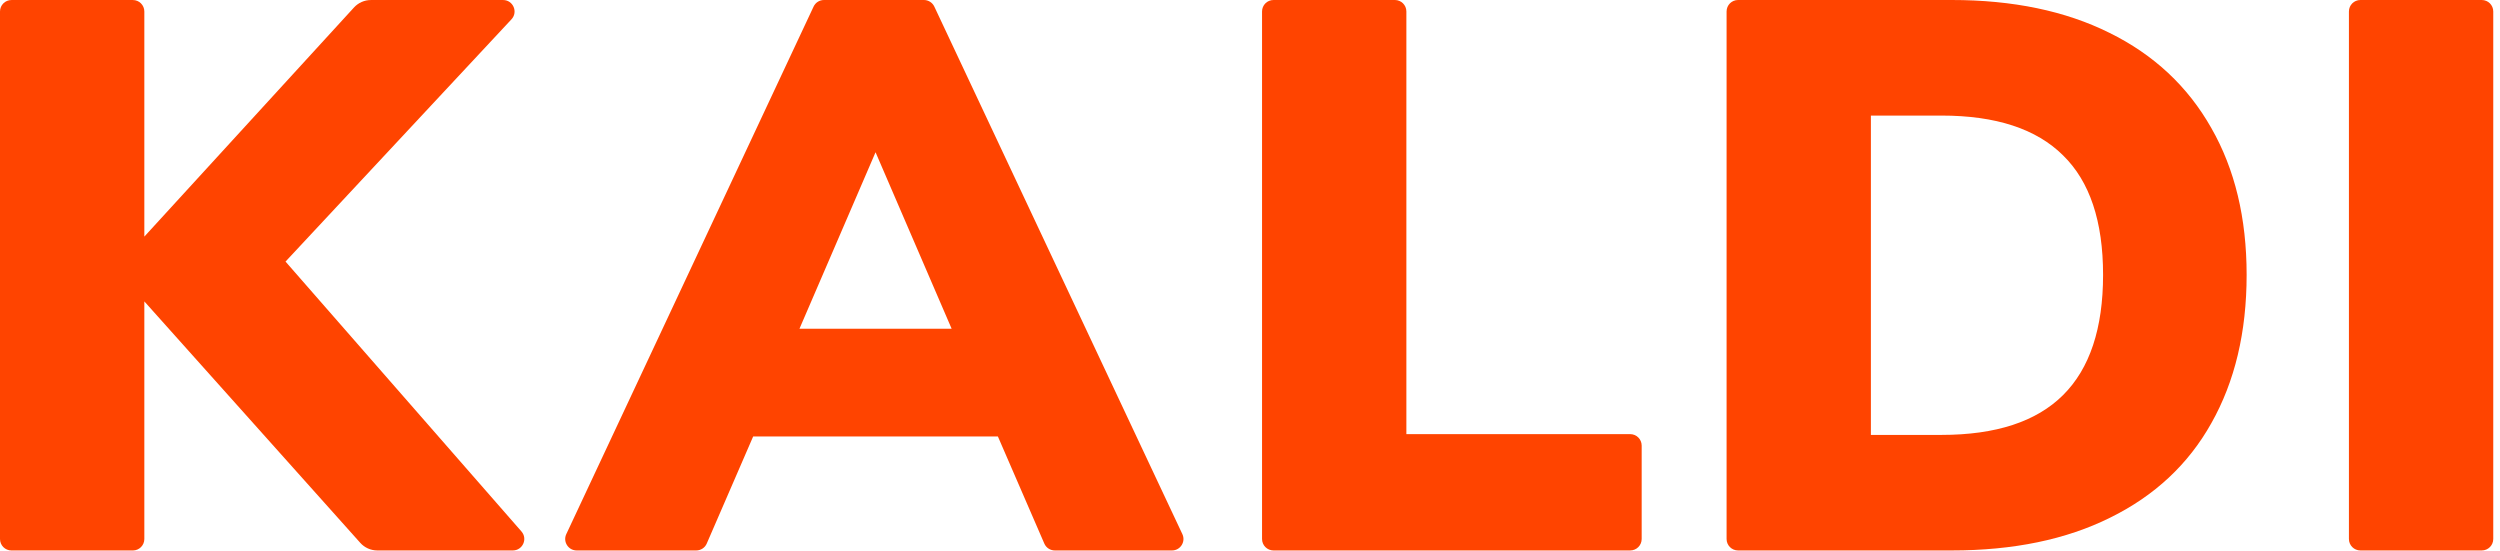
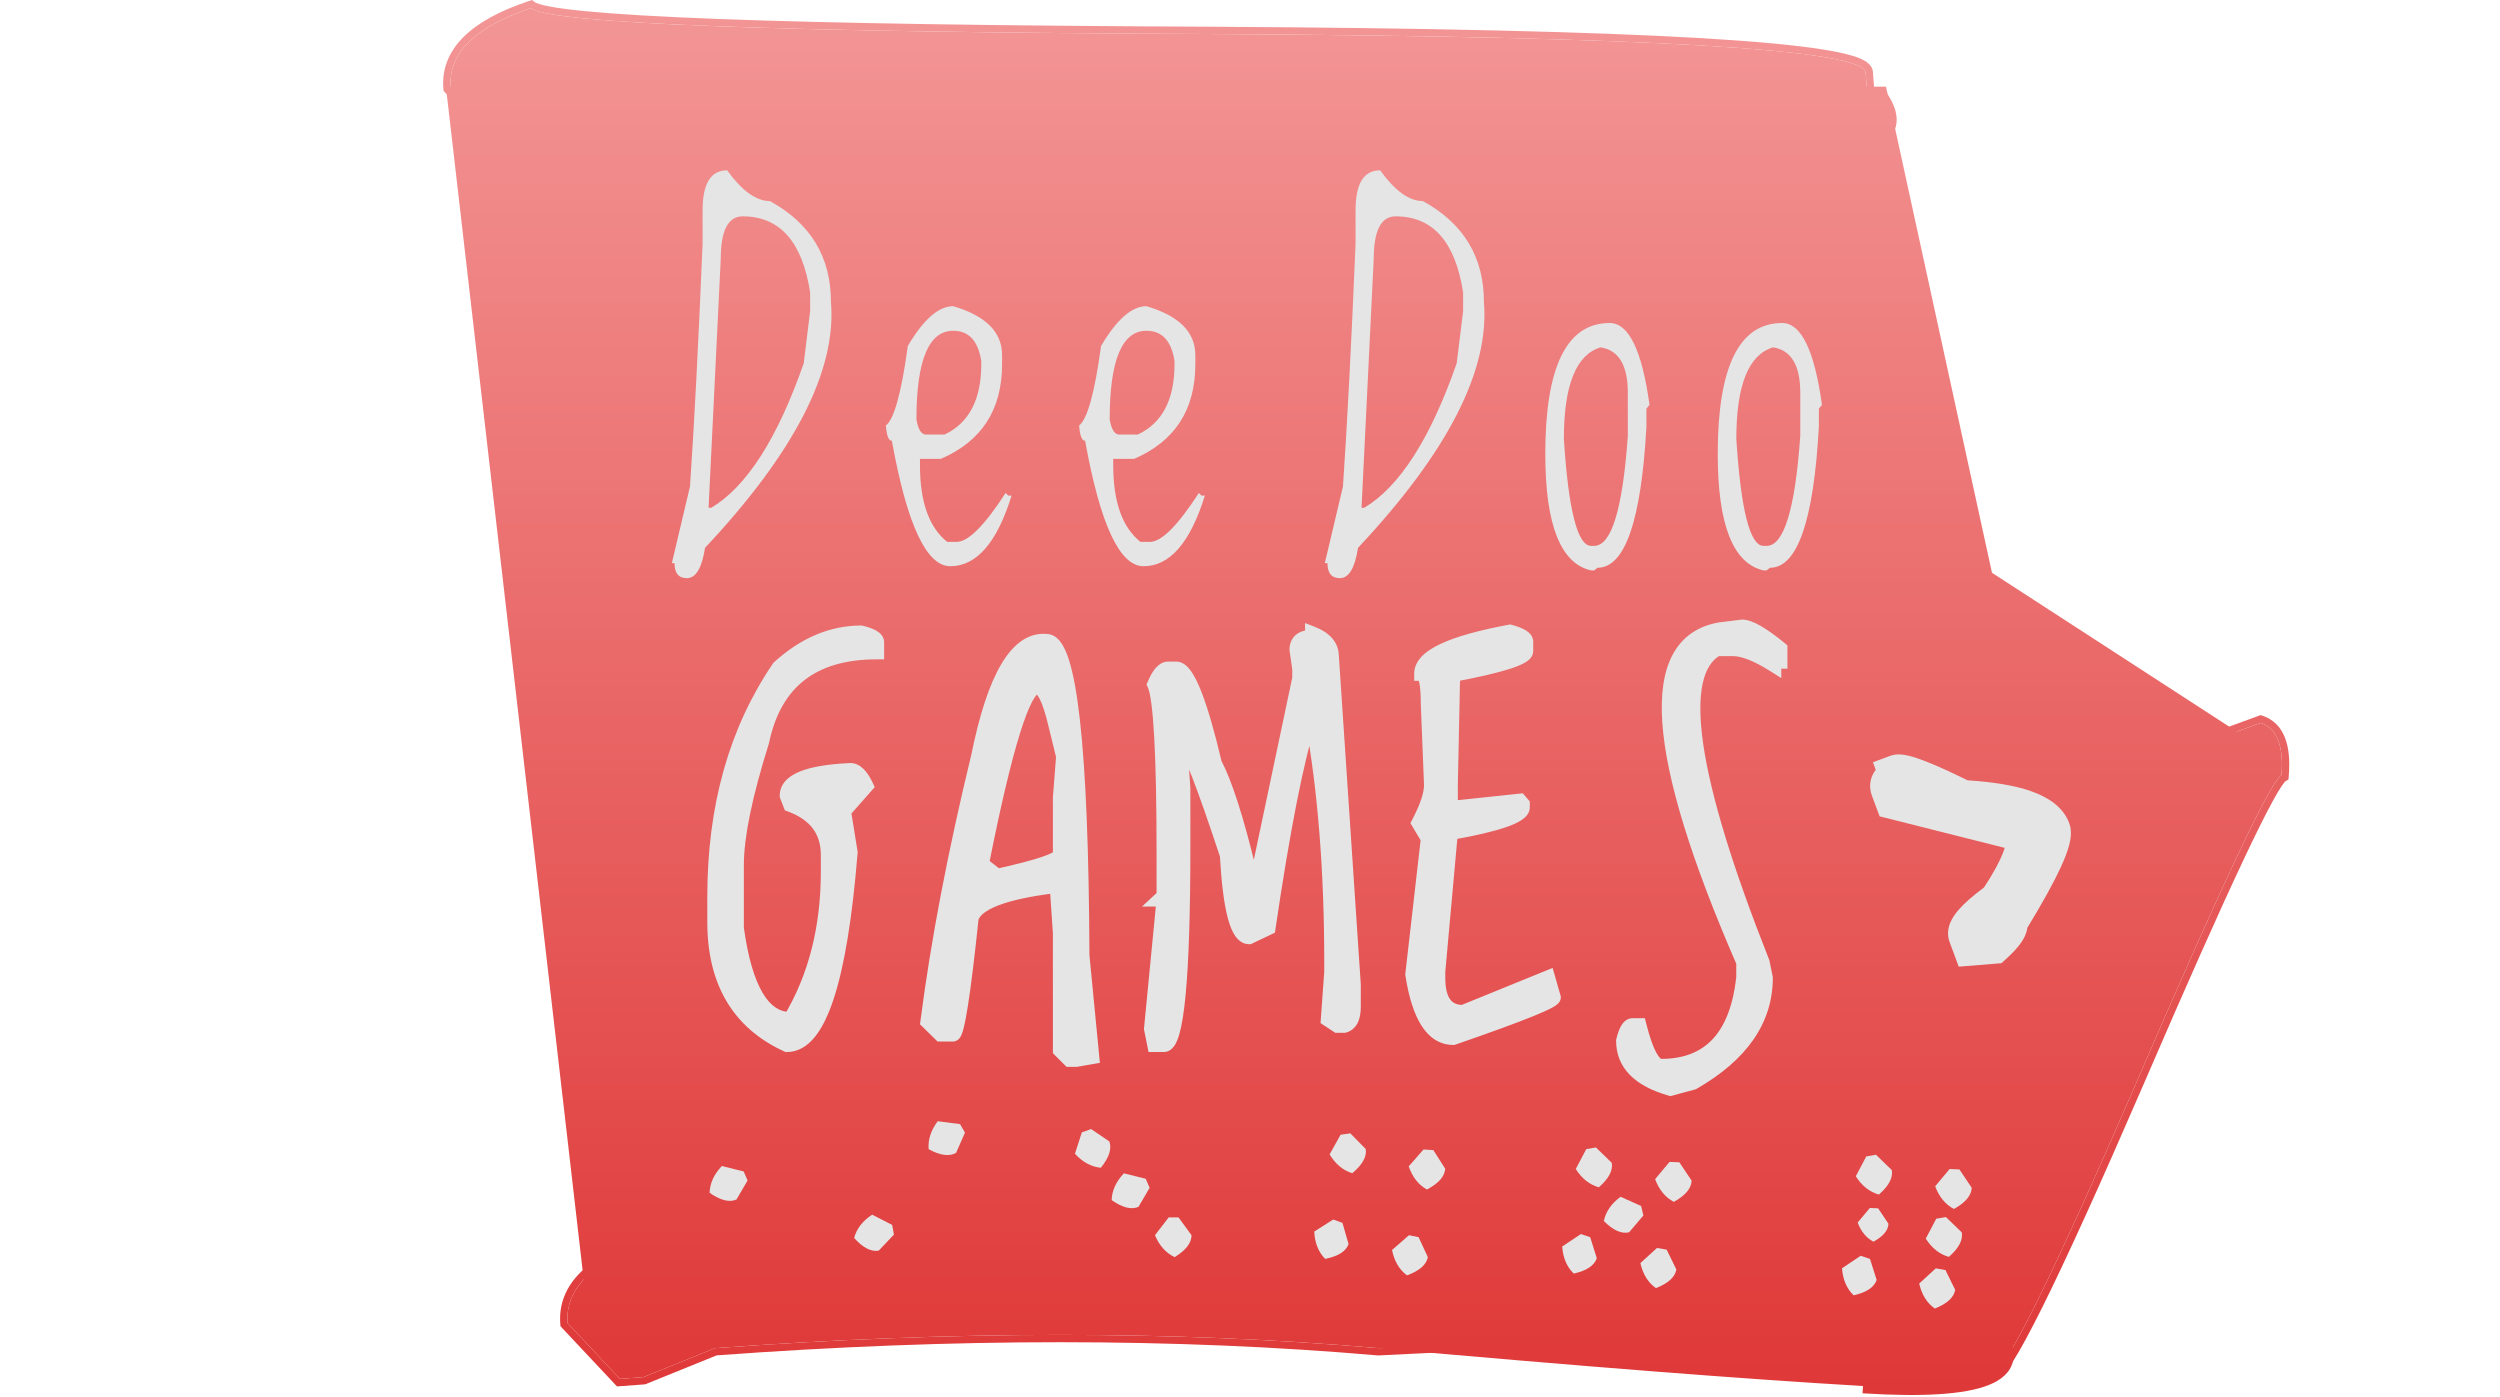
- <svg xmlns="http://www.w3.org/2000/svg" xmlns:xlink="http://www.w3.org/1999/xlink" viewBox="0 0 109 24">
-   <g transform="translate(-1470)">
-     <g style="mix-blend-mode:normal" transform="translate(1470)" fill="#f40">
-       <use xlink:href="#b" style="mix-blend-mode:normal" />
-       <use xlink:href="#c" style="mix-blend-mode:normal" />
-       <use xlink:href="#d" style="mix-blend-mode:normal" />
-       <use xlink:href="#e" style="mix-blend-mode:normal" />
-       <use xlink:href="#f" style="mix-blend-mode:normal" />
-     </g>
+ <svg xmlns="http://www.w3.org/2000/svg" width="342" height="191" viewBox="0 0 342 191" fill="none">
+   <mask id="mask0_409_24081" style="mask-type:alpha" maskUnits="userSpaceOnUse" x="60" y="0" width="254" height="191">
+     <path d="M61 11.853H258L272.5 78.353L309.5 102.353L272.5 183.353L80 176.353L61 11.853Z" fill="#F59D9D" />
+     <path d="M257.264 13.246C261.302 19.185 255.166 21.638 238.856 20.606C222.551 19.652 200.472 17.927 172.617 15.429C144.769 13.011 114.5 13.011 81.811 15.429L72.028 19.391L68.806 19.629L61.645 12.002C61.297 7.31 64.948 3.681 72.595 1.116C75.39 3.228 106.466 4.408 165.822 4.656C225.185 4.983 254.984 6.737 255.219 9.919L255.475 13.379L257.264 13.246Z" fill="#F59D9D" />
+     <path fill-rule="evenodd" clip-rule="evenodd" d="M257.767 12.206L258.091 12.684C259.159 14.254 259.721 15.827 259.355 17.289C258.981 18.788 257.731 19.802 256.062 20.469C254.384 21.14 252.092 21.544 249.244 21.725C246.383 21.906 242.897 21.863 238.796 21.604L238.793 21.604L238.856 20.606M172.617 15.429C144.769 13.011 114.5 13.011 81.811 15.429L72.028 19.391L68.806 19.629L61.645 12.002C61.297 7.31 64.948 3.681 72.595 1.116C75.39 3.228 106.466 4.408 165.822 4.656C225.185 4.983 254.984 6.737 255.219 9.919L255.475 13.379L257.264 13.246M257.767 12.206L256.398 12.307ZM256.398 12.307L256.216 9.845C256.171 9.236 255.784 8.811 255.435 8.544C255.076 8.27 254.61 8.047 254.092 7.855C253.048 7.468 251.557 7.125 249.661 6.814C245.854 6.188 240.21 5.658 232.752 5.219C217.825 4.34 195.513 3.82 165.828 3.656L165.827 3.656C136.152 3.532 113.557 3.175 98.036 2.586C90.274 2.291 84.295 1.939 80.091 1.53C77.986 1.325 76.346 1.109 75.156 0.882C74.56 0.768 74.096 0.656 73.751 0.547C73.385 0.432 73.233 0.344 73.198 0.318L72.777 0L72.277 0.168C68.382 1.474 65.395 3.085 63.417 5.052C61.407 7.05 60.45 9.409 60.647 12.076L60.673 12.429L68.404 20.662L72.258 20.377L82.041 16.414C114.625 14.011 144.787 14.016 172.529 16.425" fill="#F59D9D" />
+     <path d="M273.264 182.246C277.302 188.185 271.166 190.638 254.856 189.606C238.551 188.653 216.472 186.927 188.617 184.429C160.769 182.011 130.5 182.011 97.811 184.429L88.028 188.391L84.806 188.629L77.644 181.002C77.297 176.31 80.948 172.681 88.595 170.116C91.39 172.228 122.466 173.408 181.822 173.656C241.185 173.983 270.984 175.737 271.219 178.919L271.475 182.379L273.264 182.246Z" fill="#F59D9D" />
+     <path fill-rule="evenodd" clip-rule="evenodd" d="M273.767 181.206L274.091 181.684C275.159 183.254 275.721 184.827 275.355 186.289C274.981 187.788 273.731 188.802 272.062 189.469C270.384 190.14 268.092 190.544 265.244 190.725C262.383 190.906 258.897 190.863 254.796 190.604C254.795 190.604 254.794 190.604 254.793 190.604L254.856 189.606M188.617 184.429C160.769 182.011 130.5 182.011 97.811 184.429L88.028 188.391L84.806 188.629L77.644 181.002C77.297 176.31 80.948 172.681 88.595 170.116C91.39 172.228 122.466 173.408 181.822 173.656C241.185 173.983 270.984 175.737 271.219 178.919L271.475 182.379L273.264 182.246M273.767 181.206L272.398 181.308ZM272.398 181.308L272.216 178.845C272.171 178.236 271.784 177.811 271.435 177.544C271.076 177.27 270.61 177.047 270.092 176.855C269.048 176.468 267.557 176.125 265.661 175.814C261.854 175.188 256.21 174.658 248.752 174.219C233.825 173.34 211.513 172.819 181.828 172.656L181.827 172.656C152.152 172.532 129.557 172.175 114.036 171.586C106.274 171.291 100.295 170.939 96.091 170.53C93.986 170.325 92.346 170.109 91.156 169.882C90.56 169.768 90.096 169.656 89.751 169.547C89.385 169.432 89.233 169.344 89.198 169.318L88.777 169L88.277 169.168C84.382 170.474 81.395 172.085 79.417 174.052C77.407 176.05 76.45 178.409 76.647 181.076L76.673 181.429L84.404 189.662L88.258 189.377L98.041 185.414C130.625 183.011 160.787 183.016 188.529 185.425" fill="#F59D9D" />
+     <path d="M270.486 188.25C266.976 188.94 267.051 185.65 270.71 178.381C274.331 171.098 279.434 161.321 286.018 149.05C292.565 136.766 298.477 122.901 303.753 107.456L303.849 102.2L304.369 100.678L309.261 98.888C311.479 99.645 312.428 102.026 312.109 106.03C310.596 106.898 303.986 120.902 292.28 148.042C280.536 175.17 273.912 188.477 272.409 187.963L270.774 187.405L270.486 188.25Z" fill="#F59D9D" />
+     <path fill-rule="evenodd" clip-rule="evenodd" d="M271.245 189.12L270.678 189.231C269.7 189.424 268.691 189.401 267.922 188.818C267.123 188.214 266.888 187.245 266.91 186.277C266.932 185.3 267.214 184.113 267.695 182.753C268.18 181.381 268.89 179.772 269.816 177.933C269.816 177.932 269.816 177.932 269.817 177.931L270.71 178.381M286.018 149.05C292.565 136.766 298.477 122.901 303.753 107.456L303.849 102.2L304.369 100.678L309.261 98.888C311.479 99.645 312.428 102.026 312.109 106.03C310.596 106.898 303.986 120.902 292.28 148.042C280.536 175.17 273.912 188.477 272.409 187.963L270.774 187.405L270.486 188.25M271.245 189.12L271.397 188.674ZM271.397 188.674L272.086 188.909C272.569 189.075 272.997 188.907 273.244 188.767C273.502 188.621 273.735 188.411 273.939 188.195C274.354 187.757 274.823 187.109 275.341 186.293C276.385 184.649 277.74 182.148 279.399 178.814C282.724 172.135 287.324 162.007 293.197 148.439L293.198 148.438C299.05 134.871 303.624 124.597 306.921 117.61C308.571 114.115 309.895 111.456 310.896 109.623C311.398 108.705 311.809 108.011 312.133 107.528C312.295 107.287 312.426 107.113 312.525 106.997C312.587 106.924 312.623 106.892 312.633 106.882L313.064 106.635L313.106 106.109C313.272 104.032 313.12 102.262 312.565 100.871C311.994 99.438 310.998 98.424 309.585 97.941L309.25 97.827L303.577 99.903L302.852 102.026L302.756 107.281C297.507 122.624 291.633 136.389 285.136 148.579" fill="#F59D9D" />
+   </mask>
+   <g mask="url(#mask0_409_24081)">
+     <rect x="45" y="-14.147" width="287" height="226" fill="url(#paint0_linear_409_24081)" />
  </g>
+   <path d="M99.475 23.299C101.494 26.105 103.441 27.507 105.318 27.507C110.889 30.555 113.674 35.156 113.674 41.312C114.461 50.656 108.719 61.868 96.448 74.946C96.024 77.711 95.197 79.093 93.966 79.093C92.836 79.093 92.27 78.407 92.27 77.035H91.907L94.39 66.56C94.975 58.003 95.55 46.923 96.115 33.32V28.748C96.115 25.116 97.235 23.299 99.475 23.299ZM96.933 69.466H97.296C102.14 66.58 106.358 59.991 109.95 49.698L110.828 42.553V40.01C109.758 33.068 106.681 29.596 101.595 29.596C99.597 29.596 98.598 31.544 98.598 35.439L96.933 69.466ZM130.393 41.887C134.853 43.199 137.084 45.429 137.084 48.578V49.819C137.084 56.055 134.288 60.374 128.698 62.776H125.852V63.654C125.852 68.659 127.093 72.151 129.576 74.128H130.878C132.452 74.128 134.682 71.898 137.568 67.438L137.931 67.801H138.385C136.387 74.239 133.592 77.459 130 77.459C126.73 77.459 124.066 71.737 122.007 60.294C121.563 60.294 121.291 59.597 121.19 58.205C122.32 57.337 123.319 53.714 124.187 47.336C126.326 43.704 128.395 41.887 130.393 41.887ZM125.368 57.387C125.61 58.76 126.044 59.446 126.67 59.446H129.213C132.563 57.872 134.238 54.663 134.238 49.819V49.395C133.814 46.63 132.533 45.248 130.393 45.248C127.043 45.248 125.368 49.294 125.368 57.387ZM156.83 41.887C161.291 43.199 163.521 45.429 163.521 48.578V49.819C163.521 56.055 160.726 60.374 155.135 62.776H152.289V63.654C152.289 68.659 153.531 72.151 156.013 74.128H157.315C158.889 74.128 161.119 71.898 164.005 67.438L164.368 67.801H164.823C162.825 74.239 160.029 77.459 156.437 77.459C153.167 77.459 150.503 71.737 148.445 60.294C148.001 60.294 147.728 59.597 147.627 58.205C148.757 57.337 149.756 53.714 150.624 47.336C152.764 43.704 154.832 41.887 156.83 41.887ZM151.805 57.387C152.047 58.76 152.481 59.446 153.107 59.446H155.65C159 57.872 160.675 54.663 160.675 49.819V49.395C160.251 46.63 158.97 45.248 156.83 45.248C153.48 45.248 151.805 49.294 151.805 57.387ZM188.802 23.299C190.821 26.105 192.768 27.507 194.645 27.507C200.216 30.555 203.001 35.156 203.001 41.312C203.788 50.656 198.046 61.868 185.775 74.946C185.351 77.711 184.524 79.093 183.293 79.093C182.162 79.093 181.597 78.407 181.597 77.035H181.234L183.716 66.56C184.302 58.003 184.877 46.923 185.442 33.32V28.748C185.442 25.116 186.562 23.299 188.802 23.299ZM186.259 69.466H186.623C191.466 66.58 195.685 59.991 199.277 49.698L200.155 42.553V40.01C199.085 33.068 196.008 29.596 190.922 29.596C188.924 29.596 187.924 31.544 187.924 35.439L186.259 69.466ZM220.204 44.188C222.808 44.188 224.624 47.922 225.654 55.389L225.23 55.904V58.386C224.523 71.242 222.293 77.67 218.539 77.67L218.085 78.034H217.661C213.484 77.085 211.395 71.777 211.395 62.11C211.395 50.162 214.331 44.188 220.204 44.188ZM213.938 60.051C214.564 69.799 215.805 74.673 217.661 74.673H218.085C220.447 74.673 221.98 69.658 222.687 59.627V53.724C222.687 49.97 221.446 47.901 218.963 47.518C215.613 48.507 213.938 52.685 213.938 60.051ZM243.796 44.188C246.399 44.188 248.216 47.922 249.245 55.389L248.821 55.904V58.386C248.115 71.242 245.885 77.67 242.131 77.67L241.677 78.034H241.253C237.075 77.085 234.986 71.777 234.986 62.11C234.986 50.162 237.923 44.188 243.796 44.188ZM237.529 60.051C238.155 69.799 239.396 74.673 241.253 74.673H241.677C244.038 74.673 245.572 69.658 246.278 59.627V53.724C246.278 49.97 245.037 47.901 242.555 47.518C239.204 48.507 237.529 52.685 237.529 60.051Z" fill="#E5E5E5" />
+   <path d="M117.791 86.572C119.229 86.926 119.948 87.353 119.948 87.853V89.197C111.177 89.197 105.937 93.27 104.229 101.416C101.916 108.77 100.76 114.405 100.76 118.322V126.978C101.906 135.291 104.364 139.447 108.135 139.447C111.573 133.676 113.291 126.936 113.291 119.228V116.978C113.291 113.645 111.573 111.343 108.135 110.072L107.666 108.853C107.666 106.811 110.552 105.655 116.323 105.384C117.093 105.384 117.812 106.093 118.479 107.509L115.416 110.978L116.323 116.603C114.906 134.145 112.02 142.916 107.666 142.916C101.062 139.874 97.76 134.28 97.76 126.134V122.666C97.76 110.395 100.698 99.947 106.573 91.322C110.073 88.155 113.812 86.572 117.791 86.572ZM143.193 87.728C146.297 87.811 147.911 102.145 148.036 130.728L149.38 144.572L147.224 144.947H146.318L145.036 143.666V127.666L144.599 121.197H144.193C137.297 122.051 133.526 123.509 132.88 125.572C131.776 136.051 130.943 141.353 130.38 141.478H128.661L126.911 139.759C128.328 128.801 130.64 116.707 133.849 103.478C136.057 92.561 139.172 87.311 143.193 87.728ZM134.286 118.197L136.411 119.853C142.161 118.582 145.036 117.603 145.036 116.916V109.103L145.474 103.478L144.411 99.134C143.599 95.676 142.745 93.947 141.849 93.947C140.015 93.947 137.495 102.03 134.286 118.197ZM179.531 86.697C181.281 87.384 182.156 88.415 182.156 89.79L185.156 134.697V137.728C185.156 139.207 184.729 140.061 183.875 140.291H182.969L181.688 139.447L182.156 132.978V131.634C182.156 119.176 181.281 108.103 179.531 98.415H179.125C177.375 103.832 175.5 113.332 173.5 126.916L170.875 128.166C169.292 128.166 168.292 124.436 167.875 116.978C164.708 107.374 162.698 102.186 161.844 101.416H161.406L161.844 107.884V115.697C161.844 133.843 160.969 142.916 159.219 142.916H157.938L157.5 140.728L159.219 123.009H158.781L159.219 122.603V116.978C159.219 103.249 158.792 95.468 157.938 93.634C158.5 92.301 159.083 91.593 159.688 91.509H160.969C162.406 91.593 164.135 95.905 166.156 104.447C167.594 107.176 169.167 112.082 170.875 119.166H172.219L177.781 92.79V91.509L177.406 88.884C177.406 87.738 178.115 87.165 179.531 87.165V86.697ZM206.557 86.447C208.016 86.843 208.745 87.29 208.745 87.79V89.072C208.745 89.968 205.412 91.04 198.745 92.29L198.432 107.384V109.572C198.432 110.155 198.839 110.447 199.651 110.447L207.901 109.572L208.276 110.009V110.447C208.276 111.593 204.995 112.749 198.432 113.916L196.714 132.916V133.759C196.714 136.905 197.86 138.478 200.151 138.478L211.745 133.759L212.495 136.384C212.891 136.801 208.328 138.655 198.807 141.947C195.995 141.947 194.141 139.061 193.245 133.291L195.37 114.728L194.089 112.572C195.235 110.384 195.807 108.655 195.807 107.384L195.37 96.447C195.37 93.572 195.068 92.134 194.464 92.134C194.464 89.843 198.495 87.947 206.557 86.447ZM238.334 85.759C239.355 85.759 241.084 86.759 243.521 88.759V90.478H242.677V90.947C240.365 89.488 238.49 88.759 237.052 88.759H234.865C228.99 92.051 231.063 106.343 241.084 131.634L241.521 133.759C241.521 139.509 238.219 144.28 231.615 148.072L228.521 148.916C224.23 147.686 222.084 145.509 222.084 142.384C222.417 140.988 222.834 140.291 223.334 140.291H224.24C225.177 143.999 226.177 145.853 227.24 145.853C233.865 145.853 237.625 141.822 238.521 133.759V131.634C226.105 103.093 225.032 87.926 235.302 86.134L238.334 85.759Z" fill="#E5E5E5" />
+   <path d="M117.791 86.572L118.03 85.601L117.913 85.572H117.791V86.572ZM119.948 89.197V90.197H120.948V89.197H119.948ZM104.229 101.416L105.183 101.715L105.197 101.669L105.207 101.621L104.229 101.416ZM100.76 126.978H99.76V127.047L99.769 127.115L100.76 126.978ZM108.135 139.447V140.447H108.703L108.994 139.959L108.135 139.447ZM108.135 110.072L107.202 110.431L107.364 110.853L107.788 111.01L108.135 110.072ZM107.666 108.853H106.666V109.039L106.733 109.212L107.666 108.853ZM116.323 105.384V104.384H116.299L116.276 104.385L116.323 105.384ZM118.479 107.509L119.228 108.171L119.663 107.678L119.384 107.083L118.479 107.509ZM115.416 110.978L114.667 110.316L114.354 110.67L114.429 111.137L115.416 110.978ZM116.323 116.603L117.319 116.684L117.329 116.563L117.31 116.444L116.323 116.603ZM107.666 142.916L107.248 143.824L107.447 143.916H107.666V142.916ZM106.573 91.322L105.902 90.58L105.813 90.66L105.746 90.759L106.573 91.322ZM117.552 87.543C118.237 87.711 118.664 87.879 118.898 88.017C119.164 88.176 118.948 88.146 118.948 87.853H120.948C120.948 87.06 120.372 86.567 119.919 86.298C119.434 86.01 118.783 85.786 118.03 85.601L117.552 87.543ZM118.948 87.853V89.197H120.948V87.853H118.948ZM119.948 88.197C115.411 88.197 111.67 89.251 108.826 91.462C105.975 93.678 104.14 96.966 103.25 101.21L105.207 101.621C106.026 97.719 107.664 94.898 110.053 93.041C112.449 91.179 115.713 90.197 119.948 90.197V88.197ZM103.275 101.116C100.955 108.492 99.76 114.247 99.76 118.322H101.76C101.76 114.563 102.877 109.047 105.183 101.715L103.275 101.116ZM99.76 118.322V126.978H101.76V118.322H99.76ZM99.769 127.115C100.349 131.32 101.273 134.591 102.602 136.839C103.953 139.123 105.795 140.447 108.135 140.447V138.447C106.704 138.447 105.431 137.693 104.324 135.82C103.195 133.912 102.317 130.949 101.751 126.841L99.769 127.115ZM108.994 139.959C112.537 134.011 114.291 127.089 114.291 119.228H112.291C112.291 126.783 110.608 133.341 107.276 138.935L108.994 139.959ZM114.291 119.228V116.978H112.291V119.228H114.291ZM114.291 116.978C114.291 115.132 113.812 113.504 112.803 112.153C111.801 110.81 110.332 109.818 108.482 109.134L107.788 111.01C109.375 111.596 110.485 112.391 111.201 113.35C111.911 114.301 112.291 115.491 112.291 116.978H114.291ZM109.068 109.713L108.6 108.494L106.733 109.212L107.202 110.431L109.068 109.713ZM108.666 108.853C108.666 108.441 108.91 107.901 110.202 107.383C111.487 106.868 113.517 106.517 116.369 106.383L116.276 104.385C113.357 104.522 111.059 104.885 109.458 105.526C107.865 106.165 106.666 107.223 106.666 108.853H108.666ZM116.323 106.384C116.372 106.384 116.505 106.399 116.738 106.628C116.98 106.867 117.266 107.281 117.574 107.935L119.384 107.083C119.025 106.321 118.618 105.673 118.142 105.203C117.655 104.724 117.044 104.384 116.323 104.384V106.384ZM117.729 106.847L114.667 110.316L116.166 111.64L119.228 108.171L117.729 106.847ZM114.429 111.137L115.335 116.762L117.31 116.444L116.404 110.819L114.429 111.137ZM115.326 116.523C114.619 125.272 113.551 131.755 112.146 136.025C111.442 138.164 110.677 139.675 109.885 140.634C109.108 141.576 108.37 141.916 107.666 141.916V143.916C109.139 143.916 110.395 143.158 111.428 141.908C112.446 140.674 113.307 138.896 114.046 136.65C115.526 132.149 116.609 125.476 117.319 116.684L115.326 116.523ZM108.085 142.007C104.944 140.561 102.633 138.532 101.098 135.931C99.558 133.322 98.76 130.073 98.76 126.134H96.76C96.76 130.341 97.613 133.962 99.375 136.947C101.142 139.94 103.784 142.228 107.248 143.824L108.085 142.007ZM98.76 126.134V122.666H96.76V126.134H98.76ZM98.76 122.666C98.76 110.559 101.656 100.316 107.399 91.885L105.746 90.759C99.739 99.577 96.76 110.23 96.76 122.666H98.76ZM107.243 92.063C110.596 89.03 114.105 87.572 117.791 87.572V85.572C113.519 85.572 109.549 87.28 105.902 90.58L107.243 92.063ZM143.193 87.728L143.089 88.723L143.127 88.727L143.166 88.728L143.193 87.728ZM148.036 130.728L147.036 130.732L147.036 130.779L147.041 130.825L148.036 130.728ZM149.38 144.572L149.551 145.557L150.465 145.398L150.375 144.475L149.38 144.572ZM147.224 144.947V145.947H147.31L147.395 145.932L147.224 144.947ZM146.318 144.947L145.61 145.654L145.903 145.947H146.318V144.947ZM145.036 143.666H144.036V144.08L144.329 144.373L145.036 143.666ZM145.036 127.666H146.036V127.632L146.034 127.598L145.036 127.666ZM144.599 121.197L145.596 121.129L145.533 120.197H144.599V121.197ZM144.193 121.197V120.197H144.131L144.07 120.204L144.193 121.197ZM132.88 125.572L131.926 125.273L131.896 125.368L131.886 125.467L132.88 125.572ZM130.38 141.478V142.478H130.49L130.597 142.454L130.38 141.478ZM128.661 141.478L127.961 142.191L128.252 142.478H128.661V141.478ZM126.911 139.759L125.92 139.631L125.856 140.124L126.211 140.473L126.911 139.759ZM133.849 103.478L134.821 103.714L134.825 103.695L134.829 103.676L133.849 103.478ZM134.286 118.197L133.305 118.002L133.185 118.607L133.672 118.986L134.286 118.197ZM136.411 119.853L135.797 120.642L136.168 120.931L136.627 120.829L136.411 119.853ZM145.036 109.103L144.039 109.025L144.036 109.064V109.103H145.036ZM145.474 103.478L146.471 103.556L146.483 103.396L146.445 103.24L145.474 103.478ZM144.411 99.134L143.438 99.363L143.44 99.372L144.411 99.134ZM143.166 88.728C143.166 88.728 143.166 88.728 143.167 88.728C143.167 88.728 143.168 88.728 143.171 88.729C143.177 88.731 143.193 88.737 143.219 88.753C143.274 88.788 143.366 88.866 143.486 89.027C143.733 89.356 144.011 89.917 144.291 90.773C144.848 92.477 145.336 95.088 145.738 98.653C146.539 105.764 146.974 116.449 147.036 130.732L149.036 130.724C148.974 116.424 148.539 105.651 147.725 98.429C147.32 94.826 146.814 92.052 146.192 90.151C145.882 89.206 145.523 88.41 145.087 87.828C144.651 87.246 144.035 86.75 143.219 86.728L143.166 88.728ZM147.041 130.825L148.385 144.668L150.375 144.475L149.032 130.631L147.041 130.825ZM149.209 143.587L147.052 143.962L147.395 145.932L149.551 145.557L149.209 143.587ZM147.224 143.947H146.318V145.947H147.224V143.947ZM147.025 144.24L145.743 142.958L144.329 144.373L145.61 145.654L147.025 144.24ZM146.036 143.666V127.666H144.036V143.666H146.036ZM146.034 127.598L145.596 121.129L143.601 121.264L144.039 127.733L146.034 127.598ZM144.599 120.197H144.193V122.197H144.599V120.197ZM144.07 120.204C140.59 120.635 137.829 121.226 135.832 121.998C133.892 122.749 132.394 123.778 131.926 125.273L133.834 125.871C134.012 125.304 134.722 124.572 136.553 123.864C138.327 123.178 140.9 122.612 144.315 122.189L144.07 120.204ZM131.886 125.467C131.334 130.702 130.852 134.627 130.439 137.252C130.232 138.569 130.046 139.533 129.884 140.164C129.802 140.485 129.735 140.681 129.69 140.783C129.666 140.836 129.666 140.824 129.697 140.783C129.712 140.763 129.858 140.57 130.163 140.502L130.597 142.454C130.972 142.371 131.191 142.121 131.28 142.005C131.386 141.868 131.462 141.719 131.518 141.594C131.63 141.341 131.729 141.02 131.821 140.663C132.008 139.937 132.205 138.897 132.415 137.563C132.835 134.886 133.322 130.92 133.874 125.677L131.886 125.467ZM130.38 140.478H128.661V142.478H130.38V140.478ZM129.362 140.765L127.612 139.046L126.211 140.473L127.961 142.191L129.362 140.765ZM127.903 139.887C129.314 128.972 131.619 116.915 134.821 103.714L132.877 103.242C129.662 116.499 127.342 128.629 125.92 139.631L127.903 139.887ZM134.829 103.676C135.926 98.253 137.23 94.343 138.701 91.863C140.174 89.38 141.65 88.573 143.089 88.723L143.296 86.733C140.715 86.466 138.623 88.076 136.981 90.843C135.337 93.613 133.98 97.787 132.869 103.28L134.829 103.676ZM133.672 118.986L135.797 120.642L137.026 119.064L134.901 117.408L133.672 118.986ZM136.627 120.829C139.511 120.192 141.711 119.62 143.202 119.112C143.941 118.86 144.554 118.609 144.999 118.351C145.219 118.223 145.445 118.068 145.628 117.874C145.804 117.688 146.036 117.363 146.036 116.916H144.036C144.036 116.779 144.073 116.672 144.107 116.603C144.139 116.538 144.171 116.505 144.175 116.5C144.178 116.497 144.135 116.54 143.996 116.621C143.722 116.779 143.256 116.981 142.558 117.219C141.174 117.69 139.061 118.243 136.195 118.877L136.627 120.829ZM146.036 116.916V109.103H144.036V116.916H146.036ZM146.033 109.181L146.471 103.556L144.477 103.4L144.039 109.025L146.033 109.181ZM146.445 103.24L145.383 98.897L143.44 99.372L144.502 103.716L146.445 103.24ZM145.385 98.906C144.973 97.153 144.536 95.768 144.058 94.801C143.82 94.319 143.545 93.885 143.216 93.56C142.881 93.229 142.421 92.947 141.849 92.947V94.947C141.724 94.947 141.707 94.881 141.81 94.982C141.918 95.089 142.076 95.304 142.265 95.686C142.641 96.448 143.037 97.657 143.438 99.363L145.385 98.906ZM141.849 92.947C141.237 92.947 140.756 93.282 140.419 93.621C140.073 93.971 139.758 94.443 139.464 94.988C138.874 96.084 138.265 97.672 137.628 99.712C136.352 103.805 134.911 109.91 133.305 118.002L135.267 118.391C136.87 110.317 138.294 104.296 139.538 100.307C140.162 98.305 140.727 96.862 141.225 95.937C141.476 95.471 141.684 95.186 141.839 95.03C142.003 94.865 142.002 94.947 141.849 94.947V92.947ZM179.531 86.697L179.897 85.766L178.531 85.23V86.697H179.531ZM182.156 89.79H181.156V89.824L181.158 89.857L182.156 89.79ZM185.156 134.697H186.156V134.663L186.154 134.63L185.156 134.697ZM183.875 140.291V141.291H184.007L184.134 141.256L183.875 140.291ZM182.969 140.291L182.419 141.126L182.669 141.291H182.969V140.291ZM181.688 139.447L180.69 139.375L180.648 139.959L181.138 140.282L181.688 139.447ZM182.156 132.978L183.154 133.05L183.156 133.014V132.978H182.156ZM179.531 98.415L180.515 98.238L180.367 97.415H179.531V98.415ZM179.125 98.415V97.415H178.397L178.173 98.108L179.125 98.415ZM173.5 126.916L173.93 127.818L174.412 127.589L174.489 127.061L173.5 126.916ZM170.875 128.166V129.166H171.101L171.305 129.068L170.875 128.166ZM167.875 116.978L168.873 116.922L168.866 116.79L168.825 116.665L167.875 116.978ZM161.844 101.416L162.514 100.673L162.228 100.416H161.844V101.416ZM161.406 101.416V100.416H160.336L160.409 101.483L161.406 101.416ZM161.844 107.884H162.844V107.85L162.841 107.817L161.844 107.884ZM157.938 142.916L156.957 143.112L157.118 143.916H157.938V142.916ZM157.5 140.728L156.505 140.631L156.49 140.779L156.519 140.924L157.5 140.728ZM159.219 123.009L160.214 123.106L160.32 122.009H159.219V123.009ZM158.781 123.009L158.101 122.276L156.235 124.009H158.781V123.009ZM159.219 122.603L159.899 123.336L160.219 123.039V122.603H159.219ZM157.938 93.634L157.016 93.246L156.844 93.654L157.031 94.057L157.938 93.634ZM159.688 91.509V90.509H159.619L159.551 90.519L159.688 91.509ZM160.969 91.509L161.027 90.511L160.998 90.509H160.969V91.509ZM166.156 104.447L165.183 104.677L165.212 104.801L165.271 104.913L166.156 104.447ZM170.875 119.166L169.903 119.4L170.088 120.166H170.875V119.166ZM172.219 119.166V120.166H173.03L173.197 119.372L172.219 119.166ZM177.781 92.79L178.76 92.997L178.781 92.895V92.79H177.781ZM177.781 91.509H178.781V91.438L178.771 91.368L177.781 91.509ZM177.406 88.884H176.406V88.955L176.416 89.026L177.406 88.884ZM179.531 87.165V88.165H180.531V87.165H179.531ZM179.166 87.627C179.944 87.933 180.44 88.283 180.737 88.633C181.019 88.965 181.156 89.336 181.156 89.79H183.156C183.156 88.87 182.856 88.038 182.263 87.339C181.685 86.658 180.869 86.148 179.897 85.766L179.166 87.627ZM181.158 89.857L184.158 134.763L186.154 134.63L183.154 89.724L181.158 89.857ZM184.156 134.697V137.728H186.156V134.697H184.156ZM184.156 137.728C184.156 138.389 184.058 138.798 183.942 139.031C183.844 139.225 183.743 139.291 183.616 139.325L184.134 141.256C184.861 141.061 185.4 140.585 185.73 139.925C186.041 139.304 186.156 138.546 186.156 137.728H184.156ZM183.875 139.291H182.969V141.291H183.875V139.291ZM183.519 139.455L182.237 138.612L181.138 140.282L182.419 141.126L183.519 139.455ZM182.685 139.519L183.154 133.05L181.159 132.906L180.69 139.375L182.685 139.519ZM183.156 132.978V131.634H181.156V132.978H183.156ZM183.156 131.634C183.156 119.131 182.278 107.997 180.515 98.238L178.547 98.593C180.284 108.209 181.156 119.221 181.156 131.634H183.156ZM179.531 97.415H179.125V99.415H179.531V97.415ZM178.173 98.108C176.395 103.612 174.511 113.187 172.511 126.77L174.489 127.061C176.489 113.478 178.355 104.052 180.077 98.723L178.173 98.108ZM173.07 126.013L170.445 127.263L171.305 129.068L173.93 127.818L173.07 126.013ZM170.875 127.166C170.875 127.166 170.876 127.166 170.877 127.166C170.878 127.166 170.879 127.166 170.879 127.166C170.88 127.166 170.88 127.166 170.88 127.166C170.88 127.166 170.878 127.166 170.874 127.164C170.869 127.162 170.862 127.158 170.853 127.152C170.812 127.125 170.729 127.056 170.619 126.897C170.392 126.569 170.141 125.998 169.903 125.11C169.431 123.347 169.081 120.634 168.873 116.922L166.877 117.034C167.086 120.781 167.444 123.661 167.972 125.628C168.234 126.604 168.556 127.432 168.975 128.036C169.398 128.647 170.024 129.166 170.875 129.166V127.166ZM168.825 116.665C167.24 111.857 165.939 108.14 164.925 105.523C164.418 104.216 163.977 103.167 163.602 102.388C163.415 102 163.238 101.664 163.072 101.391C162.916 101.135 162.73 100.869 162.514 100.673L161.174 102.158C161.171 102.155 161.235 102.22 161.364 102.432C161.484 102.628 161.629 102.899 161.8 103.255C162.142 103.966 162.561 104.959 163.06 106.246C164.056 108.816 165.344 112.495 166.925 117.291L168.825 116.665ZM161.844 100.416H161.406V102.416H161.844V100.416ZM160.409 101.483L160.846 107.952L162.841 107.817L162.404 101.348L160.409 101.483ZM160.844 107.884V115.697H162.844V107.884H160.844ZM160.844 115.697C160.844 124.762 160.625 131.528 160.192 136.015C159.975 138.267 159.708 139.894 159.407 140.936C159.254 141.465 159.111 141.774 159.005 141.931C158.891 142.1 158.949 141.916 159.219 141.916V143.916C159.926 143.916 160.394 143.447 160.663 143.05C160.94 142.639 161.153 142.098 161.328 141.492C161.682 140.267 161.963 138.491 162.183 136.207C162.625 131.621 162.844 124.777 162.844 115.697H160.844ZM159.219 141.916H157.938V143.916H159.219V141.916ZM158.918 142.719L158.481 140.532L156.519 140.924L156.957 143.112L158.918 142.719ZM158.495 140.825L160.214 123.106L158.223 122.913L156.505 140.631L158.495 140.825ZM159.219 122.009H158.781V124.009H159.219V122.009ZM159.462 123.742L159.899 123.336L158.538 121.87L158.101 122.276L159.462 123.742ZM160.219 122.603V116.978H158.219V122.603H160.219ZM160.219 116.978C160.219 110.107 160.112 104.708 159.897 100.79C159.789 98.833 159.654 97.231 159.489 95.992C159.329 94.791 159.129 93.823 158.844 93.212L157.031 94.057C157.173 94.362 157.347 95.054 157.507 96.257C157.662 97.422 157.794 98.967 157.9 100.9C158.112 104.764 158.219 110.12 158.219 116.978H160.219ZM158.859 94.023C159.122 93.4 159.363 92.988 159.569 92.739C159.779 92.483 159.871 92.493 159.824 92.5L159.551 90.519C158.9 90.608 158.398 91.015 158.025 91.467C157.647 91.926 157.316 92.535 157.016 93.246L158.859 94.023ZM159.688 92.509H160.969V90.509H159.688V92.509ZM160.911 92.508C160.789 92.501 160.927 92.445 161.29 92.949C161.617 93.403 161.995 94.13 162.416 95.178C163.252 97.264 164.176 100.42 165.183 104.677L167.129 104.217C166.116 99.932 165.165 96.66 164.272 94.434C163.828 93.326 163.378 92.426 162.913 91.78C162.484 91.185 161.867 90.56 161.027 90.511L160.911 92.508ZM165.271 104.913C166.645 107.521 168.195 112.318 169.903 119.4L171.847 118.931C170.138 111.846 168.542 106.831 167.041 103.981L165.271 104.913ZM170.875 120.166H172.219V118.166H170.875V120.166ZM173.197 119.372L178.76 92.997L176.803 92.584L171.24 118.959L173.197 119.372ZM178.781 92.79V91.509H176.781V92.79H178.781ZM178.771 91.368L178.396 88.743L176.416 89.026L176.791 91.651L178.771 91.368ZM178.406 88.884C178.406 88.528 178.506 88.422 178.566 88.373C178.667 88.291 178.932 88.165 179.531 88.165V86.165C178.714 86.165 177.916 86.326 177.309 86.818C176.661 87.342 176.406 88.094 176.406 88.884H178.406ZM180.531 87.165V86.697H178.531V87.165H180.531ZM206.557 86.447L206.819 85.482L206.599 85.422L206.375 85.464L206.557 86.447ZM198.745 92.29L198.561 91.308L197.762 91.457L197.745 92.27L198.745 92.29ZM198.432 107.384L197.433 107.364L197.432 107.374V107.384H198.432ZM199.651 110.447V111.447H199.704L199.757 111.441L199.651 110.447ZM207.901 109.572L208.661 108.921L208.318 108.522L207.796 108.577L207.901 109.572ZM208.276 110.009H209.276V109.639L209.036 109.358L208.276 110.009ZM198.432 113.916L198.257 112.931L197.505 113.065L197.437 113.825L198.432 113.916ZM196.714 132.916L195.718 132.825L195.714 132.87V132.916H196.714ZM200.151 138.478V139.478H200.347L200.528 139.404L200.151 138.478ZM211.745 133.759L212.707 133.485L212.4 132.413L211.368 132.833L211.745 133.759ZM212.495 136.384L211.533 136.659L211.601 136.895L211.77 137.073L212.495 136.384ZM198.807 141.947V142.947H198.975L199.134 142.892L198.807 141.947ZM193.245 133.291L192.251 133.177L192.236 133.311L192.257 133.444L193.245 133.291ZM195.37 114.728L196.364 114.842L196.402 114.507L196.23 114.217L195.37 114.728ZM194.089 112.572L193.203 112.108L192.944 112.602L193.229 113.083L194.089 112.572ZM195.807 107.384H196.807V107.364L196.807 107.344L195.807 107.384ZM195.37 96.447H194.37V96.467L194.371 96.487L195.37 96.447ZM194.464 92.134H193.464V93.134H194.464V92.134ZM206.296 87.412C206.992 87.601 207.431 87.782 207.675 87.932C207.957 88.105 207.745 88.081 207.745 87.79H209.745C209.745 87 209.169 86.502 208.722 86.228C208.236 85.929 207.582 85.689 206.819 85.482L206.296 87.412ZM207.745 87.79V89.072H209.745V87.79H207.745ZM207.745 89.072C207.745 88.968 207.77 88.885 207.795 88.829C207.808 88.802 207.819 88.782 207.827 88.77C207.831 88.764 207.835 88.76 207.837 88.757C207.839 88.754 207.84 88.753 207.84 88.753C207.84 88.753 207.839 88.754 207.837 88.756C207.835 88.758 207.831 88.762 207.827 88.766C207.817 88.775 207.803 88.787 207.783 88.802C207.744 88.832 207.688 88.871 207.611 88.916C207.29 89.106 206.748 89.336 205.939 89.596C204.333 90.113 201.883 90.685 198.561 91.308L198.929 93.273C202.273 92.646 204.823 92.056 206.551 91.5C207.408 91.224 208.116 90.94 208.629 90.638C208.884 90.487 209.137 90.305 209.337 90.079C209.538 89.852 209.745 89.511 209.745 89.072H207.745ZM197.745 92.27L197.433 107.364L199.432 107.405L199.745 92.311L197.745 92.27ZM197.432 107.384V109.572H199.432V107.384H197.432ZM197.432 109.572C197.432 110.124 197.643 110.674 198.154 111.04C198.604 111.363 199.155 111.447 199.651 111.447V109.447C199.505 109.447 199.408 109.433 199.351 109.42C199.294 109.406 199.294 109.397 199.32 109.416C199.353 109.439 199.391 109.481 199.416 109.533C199.438 109.581 199.432 109.602 199.432 109.572H197.432ZM199.757 111.441L208.007 110.566L207.796 108.577L199.546 109.452L199.757 111.441ZM207.142 110.223L207.517 110.66L209.036 109.358L208.661 108.921L207.142 110.223ZM207.276 110.009V110.447H209.276V110.009H207.276ZM207.276 110.447C207.276 110.225 207.426 110.251 207.087 110.489C206.786 110.7 206.27 110.953 205.483 111.23C203.921 111.781 201.524 112.35 198.257 112.931L198.608 114.9C201.903 114.314 204.429 113.722 206.148 113.116C207.001 112.816 207.715 112.492 208.235 112.127C208.716 111.789 209.276 111.241 209.276 110.447H207.276ZM197.437 113.825L195.718 132.825L197.71 133.006L199.428 114.006L197.437 113.825ZM195.714 132.916V133.759H197.714V132.916H195.714ZM195.714 133.759C195.714 135.424 196.012 136.853 196.765 137.887C197.561 138.98 198.75 139.478 200.151 139.478V137.478C199.261 137.478 198.731 137.19 198.381 136.71C197.989 136.171 197.714 135.24 197.714 133.759H195.714ZM200.528 139.404L212.122 134.685L211.368 132.833L199.774 137.552L200.528 139.404ZM210.783 134.034L211.533 136.659L213.457 136.11L212.707 133.485L210.783 134.034ZM211.77 137.073C211.662 136.96 211.566 136.798 211.532 136.595C211.498 136.399 211.535 136.235 211.575 136.128C211.614 136.025 211.662 135.957 211.686 135.925C211.712 135.892 211.732 135.874 211.734 135.872C211.737 135.869 211.715 135.889 211.648 135.933C211.585 135.974 211.498 136.026 211.384 136.088C210.915 136.344 210.128 136.7 208.994 137.161C206.738 138.078 203.238 139.357 198.481 141.002L199.134 142.892C203.898 141.245 207.439 139.951 209.746 139.014C210.893 138.548 211.768 138.157 212.341 137.844C212.614 137.696 212.887 137.528 213.088 137.344C213.178 137.261 213.35 137.089 213.447 136.831C213.502 136.686 213.542 136.488 213.503 136.26C213.464 136.026 213.352 135.835 213.22 135.696L211.77 137.073ZM198.807 140.947C197.819 140.947 196.938 140.471 196.149 139.242C195.332 137.972 194.673 135.968 194.233 133.137L192.257 133.444C192.713 136.384 193.428 138.708 194.466 140.323C195.531 141.98 196.983 142.947 198.807 142.947V140.947ZM194.239 133.404L196.364 114.842L194.376 114.614L192.251 133.177L194.239 133.404ZM196.23 114.217L194.948 112.061L193.229 113.083L194.51 115.239L196.23 114.217ZM194.975 113.036C196.137 110.816 196.807 108.907 196.807 107.384H194.807C194.807 108.403 194.332 109.953 193.203 112.108L194.975 113.036ZM196.807 107.344L196.369 96.407L194.371 96.487L194.808 107.424L196.807 107.344ZM196.37 96.447C196.37 94.993 196.295 93.83 196.122 93.007C196.037 92.603 195.913 92.198 195.706 91.871C195.491 91.53 195.088 91.134 194.464 91.134V93.134C194.142 93.134 194.002 92.918 194.014 92.937C194.034 92.969 194.099 93.103 194.165 93.418C194.294 94.032 194.37 95.026 194.37 96.447H196.37ZM195.464 92.134C195.464 91.884 195.565 91.573 195.94 91.183C196.327 90.782 196.963 90.345 197.913 89.899C199.812 89.005 202.735 88.175 206.74 87.43L206.375 85.464C202.317 86.219 199.194 87.086 197.062 88.089C195.996 88.59 195.12 89.151 194.499 89.796C193.866 90.454 193.464 91.238 193.464 92.134H195.464ZM238.334 85.759V84.759H238.272L238.211 84.767L238.334 85.759ZM243.521 88.759H244.521V88.286L244.156 87.986L243.521 88.759ZM243.521 90.478V91.478H244.521V90.478H243.521ZM242.677 90.478V89.478H241.677V90.478H242.677ZM242.677 90.947L242.144 91.793L243.677 92.76V90.947H242.677ZM234.865 88.759V87.759H234.604L234.376 87.887L234.865 88.759ZM241.084 131.634L242.063 131.433L242.046 131.347L242.013 131.266L241.084 131.634ZM241.521 133.759H242.521V133.657L242.501 133.558L241.521 133.759ZM231.615 148.072L231.878 149.037L232.002 149.003L232.113 148.939L231.615 148.072ZM228.521 148.916L228.246 149.877L228.515 149.954L228.784 149.88L228.521 148.916ZM222.084 142.384L221.111 142.152L221.084 142.267V142.384H222.084ZM224.24 140.291L225.209 140.045L225.019 139.291H224.24V140.291ZM238.521 133.759L239.515 133.87L239.521 133.815V133.759H238.521ZM238.521 131.634H239.521V131.426L239.438 131.235L238.521 131.634ZM235.302 86.134L235.18 85.142L235.155 85.145L235.131 85.149L235.302 86.134ZM238.334 86.759C238.568 86.759 239.063 86.894 239.896 87.375C240.694 87.837 241.689 88.549 242.887 89.532L244.156 87.986C242.916 86.969 241.827 86.182 240.897 85.644C240 85.125 239.12 84.759 238.334 84.759V86.759ZM242.521 88.759V90.478H244.521V88.759H242.521ZM243.521 89.478H242.677V91.478H243.521V89.478ZM241.677 90.478V90.947H243.677V90.478H241.677ZM243.211 90.101C240.86 88.618 238.784 87.759 237.052 87.759V89.759C238.196 89.759 239.87 90.359 242.144 91.793L243.211 90.101ZM237.052 87.759H234.865V89.759H237.052V87.759ZM234.376 87.887C232.581 88.893 231.486 90.7 230.972 93.079C230.46 95.443 230.498 98.462 231.024 102.09C232.077 109.354 235.135 119.336 240.154 132.003L242.013 131.266C237.011 118.641 234.023 108.832 233.003 101.803C232.493 98.286 232.487 95.534 232.926 93.502C233.362 91.485 234.212 90.272 235.354 89.632L234.376 87.887ZM240.104 131.836L240.542 133.961L242.501 133.558L242.063 131.433L240.104 131.836ZM240.521 133.759C240.521 139.036 237.526 143.525 231.117 147.205L232.113 148.939C238.913 145.035 242.521 139.983 242.521 133.759H240.521ZM231.352 147.107L228.258 147.951L228.784 149.88L231.878 149.037L231.352 147.107ZM228.797 147.954C226.745 147.367 225.314 146.581 224.405 145.659C223.521 144.762 223.084 143.691 223.084 142.384H221.084C221.084 144.203 221.719 145.783 222.981 147.063C224.218 148.318 226.006 149.235 228.246 149.877L228.797 147.954ZM223.056 142.617C223.215 141.954 223.374 141.546 223.505 141.327C223.651 141.083 223.617 141.291 223.334 141.291V139.291C222.551 139.291 222.059 139.848 221.788 140.301C221.502 140.78 221.286 141.419 221.111 142.152L223.056 142.617ZM223.334 141.291H224.24V139.291H223.334V141.291ZM223.27 140.536C223.746 142.416 224.254 143.901 224.813 144.937C225.092 145.455 225.411 145.911 225.786 146.249C226.17 146.594 226.66 146.853 227.24 146.853V144.853C227.289 144.853 227.255 144.88 227.123 144.762C226.983 144.636 226.794 144.397 226.573 143.988C226.132 143.17 225.672 141.873 225.209 140.045L223.27 140.536ZM227.24 146.853C230.769 146.853 233.653 145.77 235.76 143.512C237.842 141.28 239.054 138.018 239.515 133.87L237.527 133.649C237.092 137.563 235.977 140.348 234.298 142.147C232.644 143.92 230.336 144.853 227.24 144.853V146.853ZM239.521 133.759V131.634H237.521V133.759H239.521ZM239.438 131.235C233.238 116.983 229.925 106.187 229.402 98.782C229.14 95.081 229.585 92.344 230.605 90.463C231.596 88.635 233.18 87.52 235.474 87.119L235.131 85.149C232.29 85.645 230.156 87.097 228.847 89.509C227.568 91.867 227.132 95.042 227.407 98.924C227.956 106.686 231.388 117.744 237.604 132.033L239.438 131.235ZM235.425 87.127L238.457 86.752L238.211 84.767L235.18 85.142L235.425 87.127Z" fill="#E5E5E5" />
+   <path fill-rule="evenodd" clip-rule="evenodd" d="M256.217 104.275L258.561 103.405C259.109 103.202 259.626 103.193 259.956 103.209C260.316 103.227 260.671 103.287 260.995 103.359C261.641 103.504 262.385 103.749 263.192 104.057C264.724 104.641 266.724 105.546 269.168 106.748C272.657 106.97 275.574 107.438 277.821 108.224C280.109 109.023 282.232 110.344 283.073 112.613C283.485 113.722 283.252 114.899 283.049 115.659C282.811 116.553 282.406 117.579 281.887 118.702C280.903 120.829 279.376 123.576 277.341 126.917C277.228 127.771 276.813 128.469 276.552 128.859C276.039 129.625 275.289 130.409 274.427 131.192L273.797 131.765L267.954 132.239L266.698 128.851C266.317 127.824 266.529 126.861 266.809 126.195C267.086 125.536 267.515 124.948 267.955 124.444C268.772 123.506 269.956 122.49 271.411 121.406C272.707 119.43 273.553 117.856 274.018 116.654C274.115 116.402 274.19 116.182 274.247 115.99L257.127 111.673L256.072 108.828C255.689 107.795 255.751 106.65 256.373 105.641C256.444 105.525 256.52 105.415 256.601 105.31L256.217 104.275Z" fill="#E5E5E5" />
+   <path d="M255.306 158.196L256.631 157.967L258.8 160.066C258.981 161.113 258.392 162.23 257.032 163.416C255.766 163.064 254.713 162.231 253.873 160.917L255.306 158.196Z" fill="#E5E5E5" />
+   <path d="M264.877 166.721L266.202 166.493L268.372 168.591C268.552 169.639 267.963 170.755 266.603 171.941C265.337 171.589 264.284 170.756 263.444 169.442L264.877 166.721Z" fill="#E5E5E5" />
+   <path d="M266.703 159.924L268.046 159.977L269.729 162.483C269.687 163.544 268.878 164.513 267.3 165.389C266.136 164.78 265.28 163.745 264.733 162.285L266.703 159.924Z" fill="#E5E5E5" />
+   <path d="M255.792 165.252L256.925 165.297L258.345 167.411C258.31 168.307 257.626 169.124 256.295 169.863C255.313 169.35 254.591 168.477 254.13 167.245L255.792 165.252Z" fill="#E5E5E5" />
+   <path d="M264.814 173.513L266.138 173.744L267.472 176.452C267.289 177.499 266.357 178.351 264.677 179.009C263.604 178.25 262.894 177.111 262.547 175.591L264.814 173.513Z" fill="#E5E5E5" />
+   <path d="M254.543 171.788L255.817 172.218L256.726 175.096C256.387 176.103 255.337 176.805 253.577 177.201C252.631 176.288 252.101 175.055 251.988 173.499L254.543 171.788Z" fill="#E5E5E5" />
+   <path d="M217.001 157.199L218.325 156.973L220.491 159.076C220.67 160.123 220.079 161.238 218.717 162.422C217.452 162.067 216.4 161.232 215.563 159.917L217.001 157.199Z" fill="#E5E5E5" />
+   <path d="M228.394 158.948L229.737 159.003L231.416 161.512C231.372 162.574 230.56 163.541 228.981 164.414C227.818 163.803 226.964 162.767 226.42 161.306L228.394 158.948Z" fill="#E5E5E5" />
+   <path d="M224.501 164.973L224.815 166.279L222.861 168.581C221.828 168.829 220.676 168.314 219.404 167.034C219.673 165.748 220.436 164.643 221.693 163.719L224.501 164.973Z" fill="#E5E5E5" />
+   <path d="M226.674 170.72L227.997 170.954L229.327 173.665C229.142 174.711 228.208 175.562 226.527 176.216C225.455 175.455 224.748 174.315 224.403 172.794L226.674 170.72Z" fill="#E5E5E5" />
+   <path d="M216.265 168.815L217.538 169.246L218.442 172.127C218.101 173.133 217.05 173.832 215.288 174.225C214.345 173.311 213.817 172.076 213.707 170.521L216.265 168.815Z" fill="#E5E5E5" />
+   <path d="M183.391 155.235L184.721 155.039L186.837 157.192C186.992 158.243 186.374 159.345 184.985 160.496C183.729 160.112 182.697 159.253 181.891 157.919L183.391 155.235Z" fill="#E5E5E5" />
+   <path d="M194.741 157.248L196.082 157.335L197.702 159.882C197.633 160.943 196.8 161.891 195.201 162.727C194.052 162.089 193.223 161.033 192.712 159.559L194.741 157.248Z" fill="#E5E5E5" />
+   <path d="M192.747 168.978L194.065 169.242L195.331 171.983C195.121 173.025 194.169 173.853 192.472 174.469C191.419 173.683 190.738 172.526 190.429 170.998L192.747 168.978Z" fill="#E5E5E5" />
+   <path d="M182.386 166.83L183.648 167.291L184.485 170.192C184.12 171.19 183.053 171.865 181.283 172.217C180.361 171.281 179.863 170.034 179.788 168.477L182.386 166.83Z" fill="#E5E5E5" />
+   <path d="M147.994 154.908L149.259 154.454L151.758 156.148C152.117 157.148 151.729 158.349 150.594 159.752C149.286 159.623 148.106 158.984 147.052 157.835L147.994 154.908Z" fill="#E5E5E5" />
+   <path d="M156.734 161.256L157.271 162.488L155.748 165.095C154.774 165.519 153.549 165.212 152.074 164.173C152.115 162.86 152.674 161.639 153.75 160.511L156.734 161.256Z" fill="#E5E5E5" />
+   <path d="M159.875 166.537H161.219L163 168.975C163 170.037 162.229 171.037 160.688 171.975C159.5 171.412 158.604 170.412 158 168.975L159.875 166.537Z" fill="#E5E5E5" />
+   <path d="M131.334 153.78L132.009 154.942L130.796 157.706C129.877 158.24 128.625 158.076 127.04 157.213C126.93 155.904 127.345 154.627 128.284 153.383L131.334 153.78Z" fill="#E5E5E5" />
+   <path d="M122.047 167.569L122.29 168.891L120.215 171.084C119.17 171.276 118.047 170.699 116.846 169.353C117.185 168.083 118.006 167.021 119.31 166.166L122.047 167.569Z" fill="#E5E5E5" />
+   <path d="M101.734 160.256L102.271 161.488L100.748 164.095C99.774 164.519 98.549 164.212 97.074 163.173C97.115 161.86 97.674 160.639 98.75 159.511L101.734 160.256Z" fill="#E5E5E5" />
  <defs>
-     <path id="b" d="M22.735 23.171c.283.323.053.829-.376.829h-5.907c-.285 0-.556-.121-.745-.333l-9.414-10.526v10.36c0 .276-.224.5-.5.5h-5.293c-.276 0-.5-.224-.5-.5v-23c0-.276.224-.5.5-.5h5.293c.276 0 .5.224.5.5v9.815l9.141-9.99c.19-.207.457-.325.738-.325h5.762c.437 0 .664.521.366.841l-9.851 10.563 10.287 11.767z" />
-     <path id="c" d="M45.991 24c-.199 0-.38-.118-.459-.301l-2.024-4.669h-10.67l-2.024 4.669c-.079.183-.259.301-.459.301h-5.212c-.366 0-.608-.381-.453-.712l10.782-23c.082-.176.259-.288.453-.288h4.358c.194 0 .37.112.453.287l10.815 23c.156.332-.086.713-.452.713h-5.108zm-11.135-9.668h6.635l-3.317-7.694-3.317 7.694z" />
-     <path id="d" d="M55.525 24c-.276 0-.5-.224-.5-.5v-23c0-.276.224-.5.5-.5h5.293c.276 0 .5.224.5.5v18.428h9.759c.276 0 .5.224.5.5v4.072c0 .276-.224.5-.5.5h-15.552z" />
-     <path id="e" d="M75.279.5c0-.276.224-.5.5-.5h9.315c2.667 0 4.959.477 6.874 1.43 1.938.953 3.42 2.338 4.446 4.153 1.026 1.793 1.539 3.926 1.539 6.4 0 2.496-.513 4.652-1.539 6.468-1.003 1.793-2.474 3.166-4.412 4.119-1.915.953-4.218 1.43-6.908 1.43h-9.315c-.276 0-.5-.224-.5-.5v-23zm9.37 18.462c2.371 0 4.138-.579 5.301-1.736 1.163-1.157 1.744-2.905 1.744-5.242 0-2.338-.581-4.074-1.744-5.209-1.163-1.157-2.93-1.736-5.301-1.736h-3.078v13.923h3.078z" />
-     <path id="f" d="M102.913 24c-.276 0-.5-.224-.5-.5v-23c0-.276.224-.5.5-.5h5.293c.276 0 .5.224.5.5v23c0 .276-.224.5-.5.5h-5.293z" />
+     <linearGradient id="paint0_linear_409_24081" x1="188.5" y1="-14.147" x2="188.5" y2="211.853" gradientUnits="userSpaceOnUse">
+       <stop stop-color="#F59D9D" />
+       <stop offset="1" stop-color="#DD2D2D" />
+     </linearGradient>
  </defs>
</svg>
